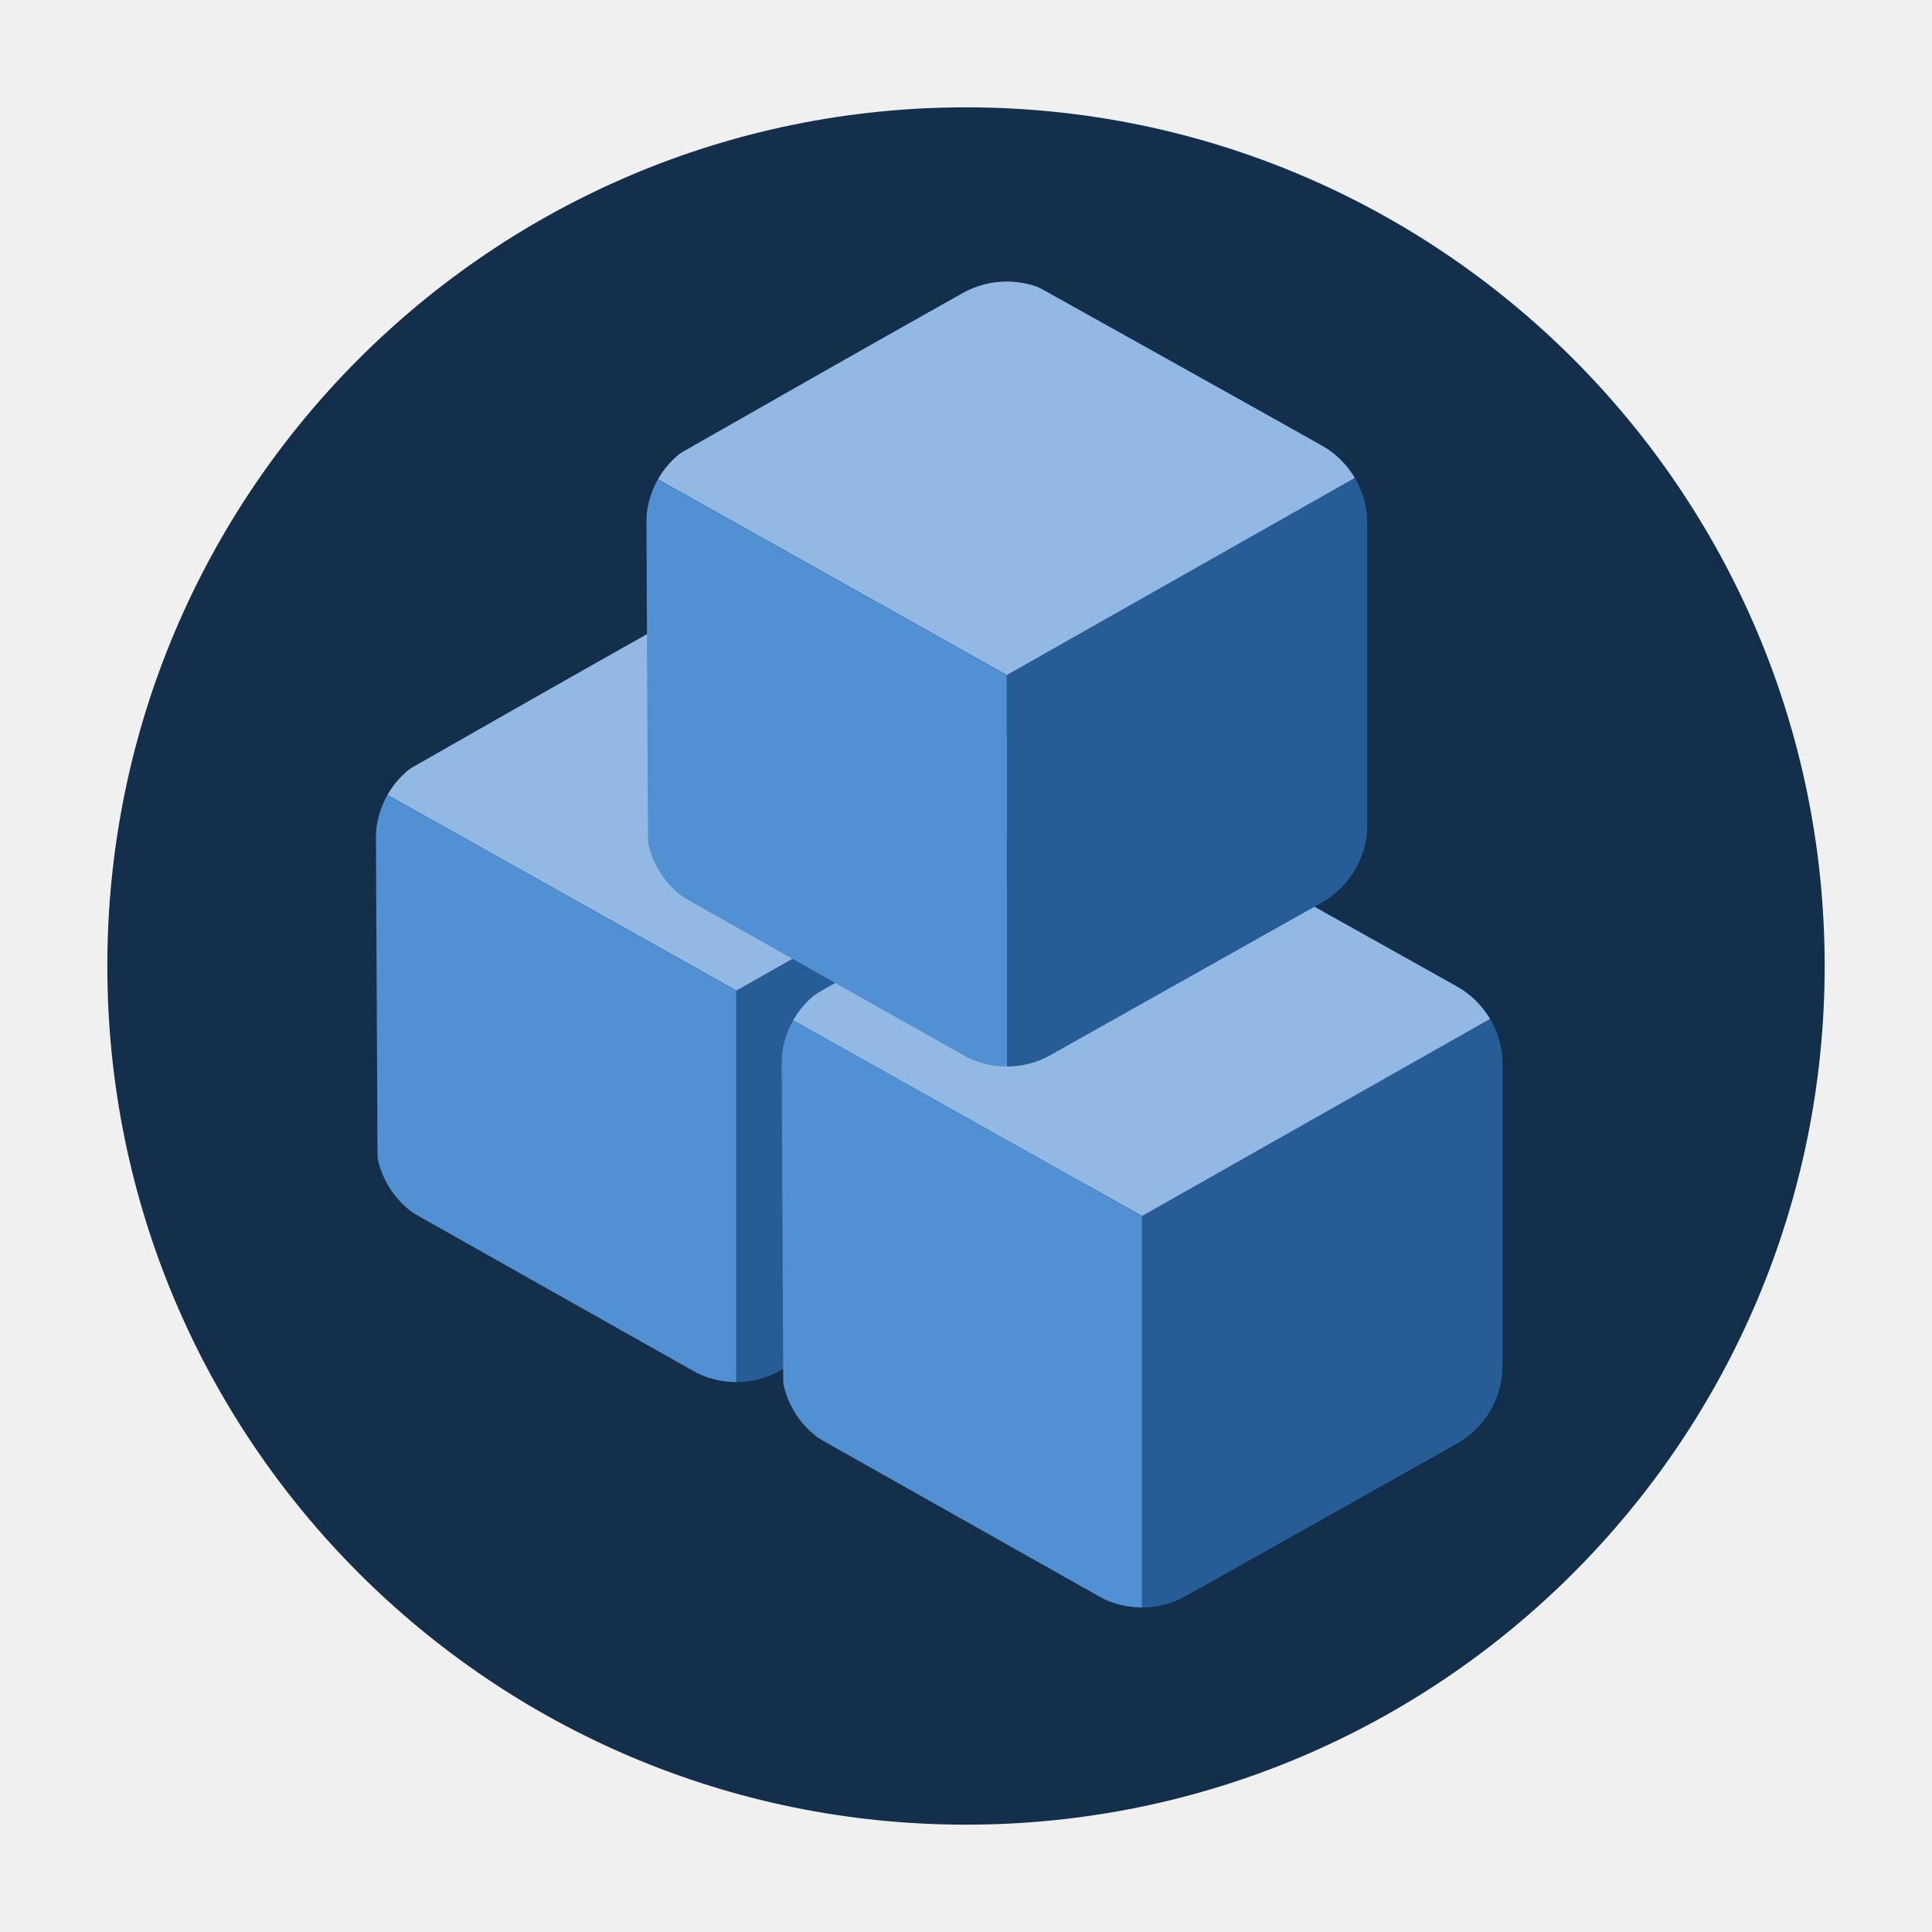
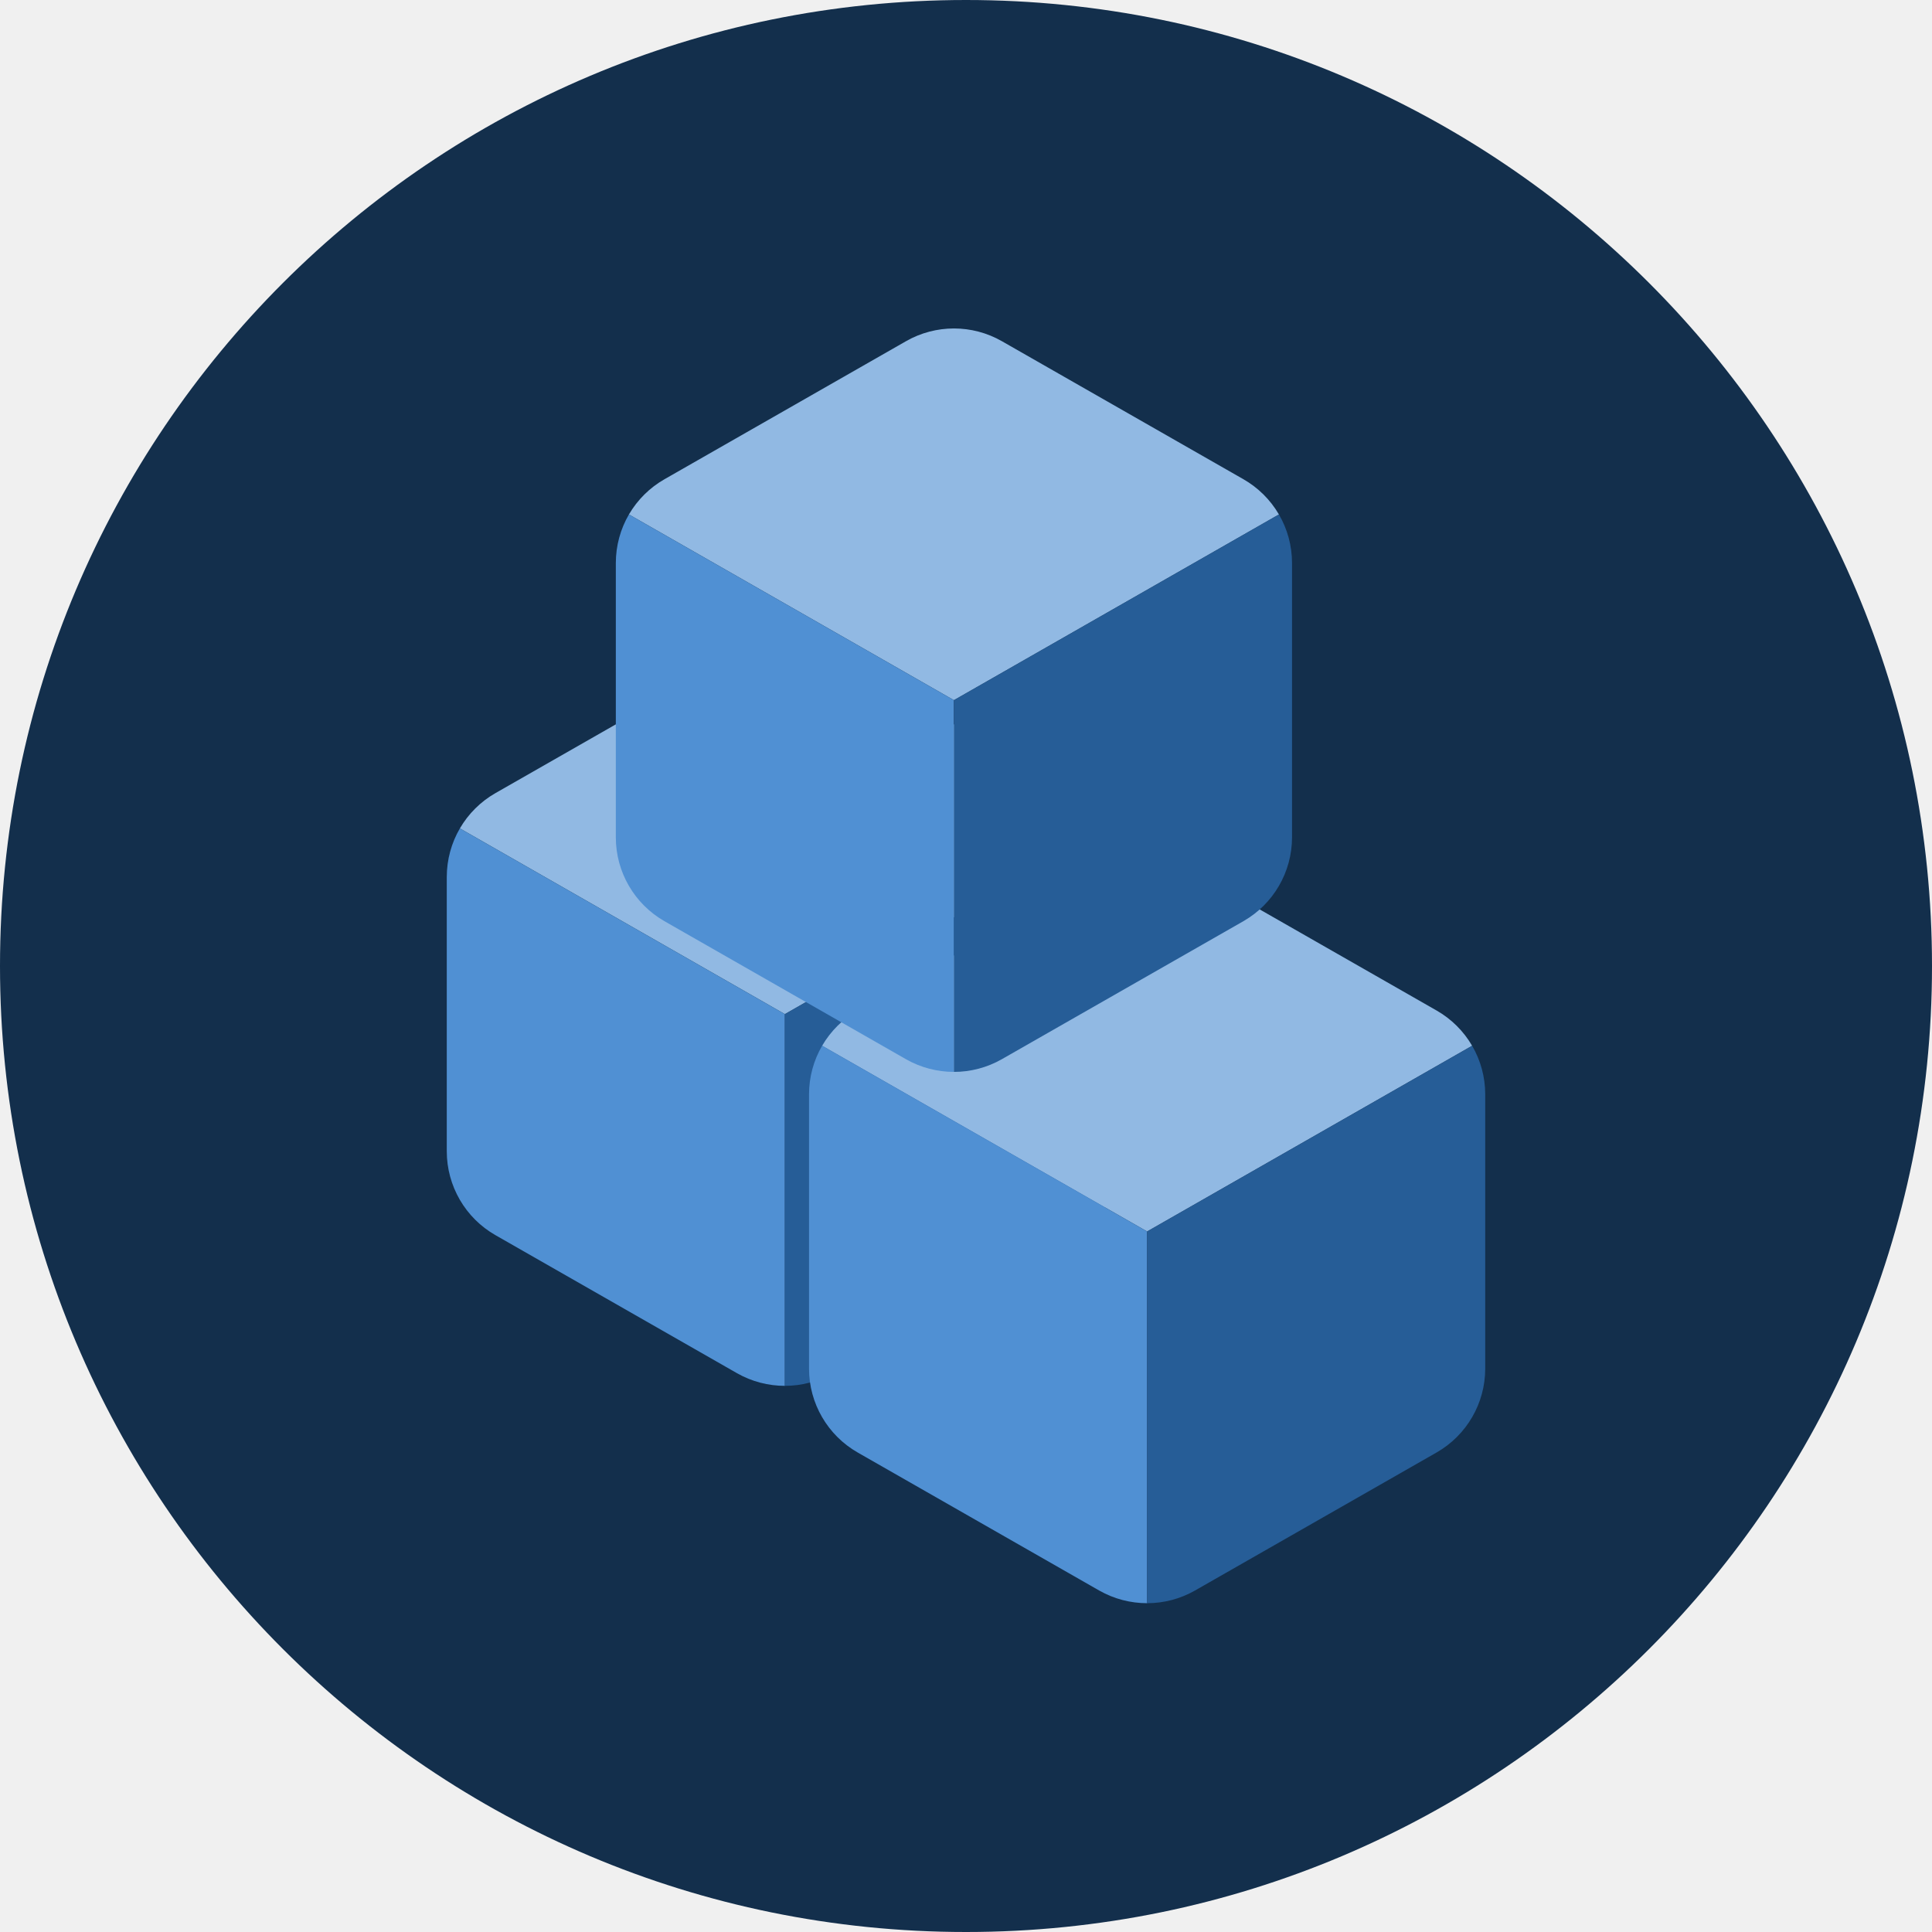
- <svg xmlns="http://www.w3.org/2000/svg" width="36" height="36" fill="none">
-   <circle cx="18" cy="18" r="16" fill="#132F4C" />
-   <mask id="a" style="mask-type:alpha" maskUnits="userSpaceOnUse" x="7" y="11" width="14" height="15">
-     <path d="m19.584 22.702-5.04 2.835a1.68 1.68 0 0 1-1.648 0l-5.04-2.835A1.68 1.68 0 0 1 7 21.237v-5.595c0-.606.327-1.166.856-1.464l5.04-2.835a1.68 1.68 0 0 1 1.648 0l5.04 2.835c.529.298.856.857.856 1.464v5.595a1.68 1.68 0 0 1-.856 1.465Z" fill="#C4C4C4" />
-   </mask>
-   <g mask="url(#a)">
-     <path d="M20.44 22.23 13.72 26v-7.615l6.72-3.734v7.578Z" fill="#265D97" />
-     <path d="M13.682 10.88 7 14.688l6.72 3.77 6.72-3.807-6.758-3.771Z" fill="#91B9E3" />
-     <path d="M7.038 22.23 13.72 26V18.46L7 14.688l.038 7.542Z" fill="#5090D3" />
+ <svg xmlns="http://www.w3.org/2000/svg" width="32" height="32" fill="none">
+   <g clip-path="url(#a)">
+     <circle cx="16" cy="16" r="16" fill="#132F4C" />
+     <path fill="#91B9E3" d="M7.617 13.721 13 16.797l5.383-3.076a1.598 1.598 0 0 0-.589-.584l-4-2.286a1.6 1.6 0 0 0-1.587 0l-4 2.285a1.6 1.6 0 0 0-.59.585Z" />
+     <path fill="#5090D3" d="M7.4 14.526v4.543a1.6 1.6 0 0 0 .806 1.389l4 2.286c.246.14.52.21.794.21v-6.157l-5.383-3.076c-.14.24-.217.517-.217.805Z" />
+     <path fill="#265D97" d="M13.793 22.744a1.6 1.6 0 0 1-.793.21v-6.157l5.383-3.076c.14.24.217.517.217.805v4.543a1.6 1.6 0 0 1-.806 1.389l-4.001 2.286Z" />
+     <path fill="#91B9E3" d="M13.617 17.321 19 20.397l5.383-3.076a1.599 1.599 0 0 0-.589-.584l-4-2.286a1.6 1.6 0 0 0-1.587 0l-4 2.285a1.6 1.6 0 0 0-.59.585Z" />
+     <path fill="#5090D3" d="M13.4 18.126v4.543a1.6 1.6 0 0 0 .806 1.389l4 2.286c.246.14.52.21.794.21v-6.157l-5.383-3.076c-.14.24-.217.517-.217.805Z" />
+     <path fill="#265D97" d="M19.793 26.344a1.6 1.6 0 0 1-.793.21v-6.157l5.383-3.076c.14.24.217.517.217.805v4.543a1.6 1.6 0 0 1-.806 1.389l-4.001 2.286Z" />
+     <path fill="#91B9E3" d="m10.417 8.521 5.383 3.076 5.383-3.076a1.599 1.599 0 0 0-.589-.584l-4-2.286a1.6 1.6 0 0 0-1.587 0l-4 2.286a1.6 1.6 0 0 0-.59.584Z" />
+     <path fill="#5090D3" d="M10.2 9.326v4.543a1.6 1.6 0 0 0 .806 1.389l4 2.286c.246.14.52.21.794.21v-6.157l-5.383-3.076c-.14.24-.217.517-.217.805Z" />
+     <path fill="#265D97" d="M16.593 17.544c-.246.14-.52.21-.793.21v-6.157l5.383-3.076c.14.24.217.517.217.805v4.543a1.6 1.6 0 0 1-.806 1.389l-4.001 2.286Z" />
  </g>
-   <mask id="b" style="mask-type:alpha" maskUnits="userSpaceOnUse" x="14" y="15" width="14" height="15">
-     <path d="m27.144 26.902-5.04 2.835a1.68 1.68 0 0 1-1.648 0l-5.04-2.835a1.68 1.68 0 0 1-.856-1.465v-5.594c0-.607.327-1.167.856-1.465l5.04-2.835a1.68 1.68 0 0 1 1.648 0l5.04 2.835c.529.298.856.858.856 1.465v5.595a1.68 1.68 0 0 1-.856 1.464Z" fill="#C4C4C4" />
-   </mask>
-   <g mask="url(#b)">
-     <path d="m28 26.43-6.72 3.77v-7.616L28 18.851v7.578Z" fill="#265D97" />
-     <path d="m21.242 15.08-6.682 3.808 6.72 3.77L28 18.852l-6.758-3.77Z" fill="#91B9E3" />
-     <path d="m14.598 26.43 6.682 3.77V22.66l-6.72-3.77.038 7.54Z" fill="#5090D3" />
-   </g>
-   <mask id="c" style="mask-type:alpha" maskUnits="userSpaceOnUse" x="12" y="5" width="14" height="15">
-     <path d="m24.624 16.822-5.04 2.835a1.68 1.68 0 0 1-1.648 0l-5.04-2.835a1.68 1.68 0 0 1-.856-1.464V9.762c0-.607.327-1.167.856-1.465l5.04-2.835a1.68 1.68 0 0 1 1.648 0l5.04 2.835c.529.298.856.858.856 1.465v5.595a1.68 1.68 0 0 1-.856 1.464Z" fill="#C4C4C4" />
-   </mask>
-   <g mask="url(#c)">
-     <path d="m25.48 16.349-6.72 3.77v-7.615l6.72-3.733v7.578Z" fill="#265D97" />
-     <path d="M18.723 5 12.04 8.808l6.72 3.77 6.72-3.807L18.722 5Z" fill="#91B9E3" />
-     <path d="m12.078 16.35 6.682 3.77V12.58l-6.72-3.77.038 7.54Z" fill="#5090D3" />
-   </g>
+   <defs>
+     <clipPath id="a">
+       <path fill="#fff" d="M0 0h32v32H0z" />
+     </clipPath>
+   </defs>
</svg>
